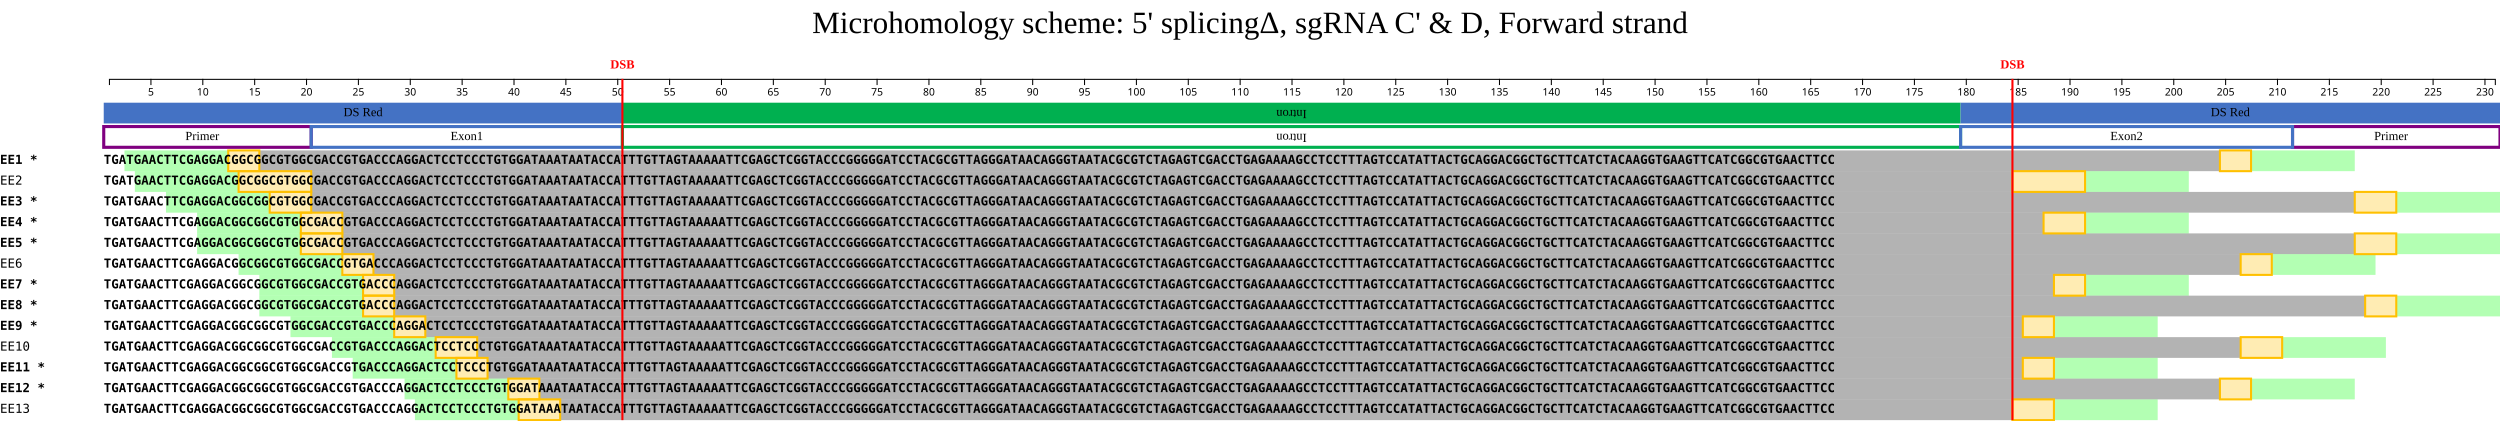
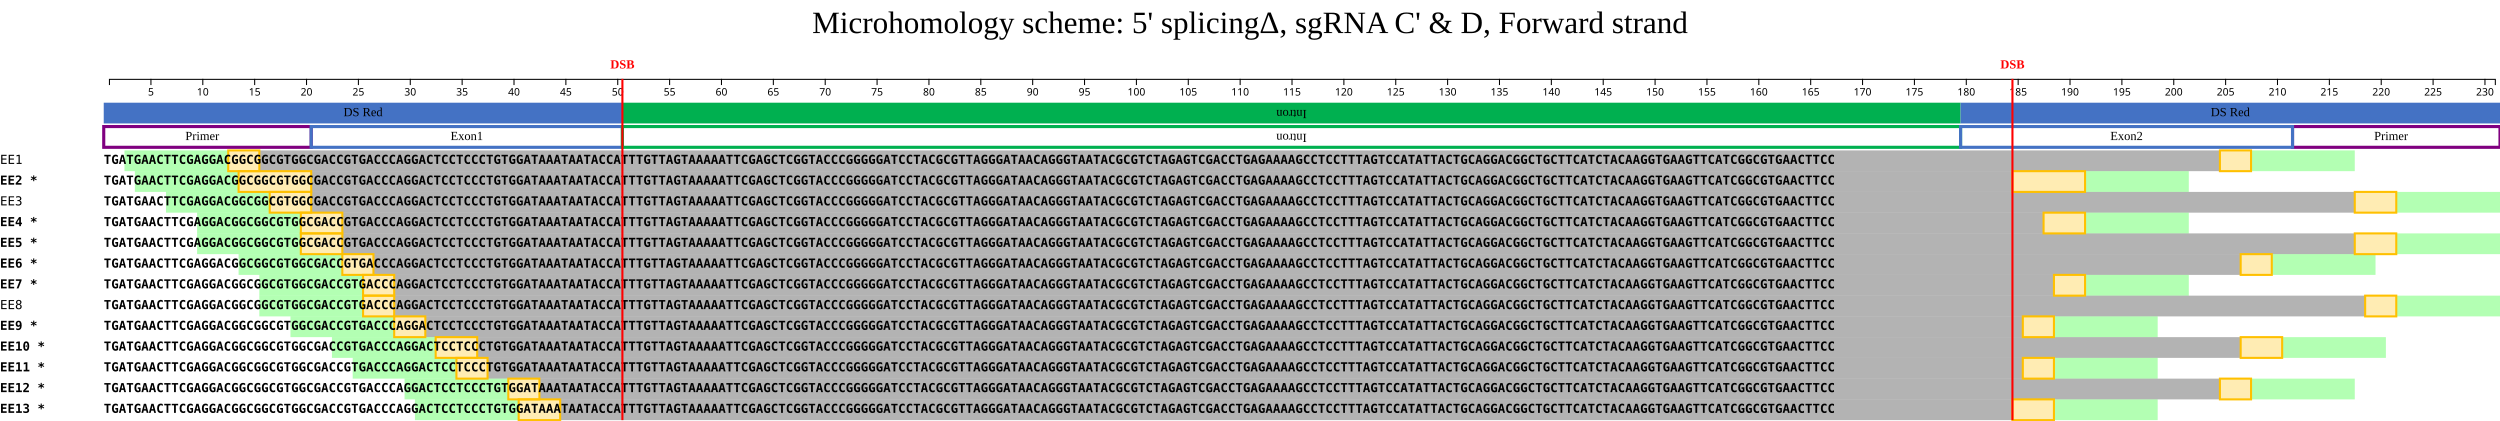
<svg width="2410" height="405">
  <g width="2410" height="50">
    <text x="1205" y="25" style="text-anchor: middle; dominant-baseline: middle; overflow: visible; font-size: 30px;">Microhomology scheme: 5' splicingΔ, sgRNA C' &amp; D, Forward strand</text>
  </g>
  <g transform="translate(0, 53)" width="2410" height="352">
    <g transform="translate(100, 23)" width="2310" height="20">
      <g fill="none" font-size="10" font-family="sans-serif" text-anchor="middle">
        <path class="domain" stroke="currentColor" d="M5.5,6V0.5H2305.5V6" />
        <g class="tick" opacity="1" transform="translate(45.5,0)">
          <line stroke="currentColor" y2="6" />
          <text fill="currentColor" y="9" dy="0.71em">5</text>
        </g>
        <g class="tick" opacity="1" transform="translate(95.5,0)">
          <line stroke="currentColor" y2="6" />
          <text fill="currentColor" y="9" dy="0.71em">10</text>
        </g>
        <g class="tick" opacity="1" transform="translate(145.5,0)">
          <line stroke="currentColor" y2="6" />
          <text fill="currentColor" y="9" dy="0.71em">15</text>
        </g>
        <g class="tick" opacity="1" transform="translate(195.5,0)">
          <line stroke="currentColor" y2="6" />
          <text fill="currentColor" y="9" dy="0.71em">20</text>
        </g>
        <g class="tick" opacity="1" transform="translate(245.5,0)">
          <line stroke="currentColor" y2="6" />
          <text fill="currentColor" y="9" dy="0.71em">25</text>
        </g>
        <g class="tick" opacity="1" transform="translate(295.5,0)">
          <line stroke="currentColor" y2="6" />
          <text fill="currentColor" y="9" dy="0.71em">30</text>
        </g>
        <g class="tick" opacity="1" transform="translate(345.5,0)">
          <line stroke="currentColor" y2="6" />
          <text fill="currentColor" y="9" dy="0.71em">35</text>
        </g>
        <g class="tick" opacity="1" transform="translate(395.5,0)">
          <line stroke="currentColor" y2="6" />
          <text fill="currentColor" y="9" dy="0.71em">40</text>
        </g>
        <g class="tick" opacity="1" transform="translate(445.5,0)">
          <line stroke="currentColor" y2="6" />
          <text fill="currentColor" y="9" dy="0.71em">45</text>
        </g>
        <g class="tick" opacity="1" transform="translate(495.5,0)">
          <line stroke="currentColor" y2="6" />
          <text fill="currentColor" y="9" dy="0.71em">50</text>
        </g>
        <g class="tick" opacity="1" transform="translate(545.5,0)">
          <line stroke="currentColor" y2="6" />
          <text fill="currentColor" y="9" dy="0.71em">55</text>
        </g>
        <g class="tick" opacity="1" transform="translate(595.5,0)">
          <line stroke="currentColor" y2="6" />
          <text fill="currentColor" y="9" dy="0.71em">60</text>
        </g>
        <g class="tick" opacity="1" transform="translate(645.5,0)">
          <line stroke="currentColor" y2="6" />
          <text fill="currentColor" y="9" dy="0.71em">65</text>
        </g>
        <g class="tick" opacity="1" transform="translate(695.5,0)">
          <line stroke="currentColor" y2="6" />
          <text fill="currentColor" y="9" dy="0.71em">70</text>
        </g>
        <g class="tick" opacity="1" transform="translate(745.5,0)">
          <line stroke="currentColor" y2="6" />
          <text fill="currentColor" y="9" dy="0.71em">75</text>
        </g>
        <g class="tick" opacity="1" transform="translate(795.5,0)">
          <line stroke="currentColor" y2="6" />
          <text fill="currentColor" y="9" dy="0.71em">80</text>
        </g>
        <g class="tick" opacity="1" transform="translate(845.5,0)">
          <line stroke="currentColor" y2="6" />
          <text fill="currentColor" y="9" dy="0.71em">85</text>
        </g>
        <g class="tick" opacity="1" transform="translate(895.5,0)">
          <line stroke="currentColor" y2="6" />
          <text fill="currentColor" y="9" dy="0.71em">90</text>
        </g>
        <g class="tick" opacity="1" transform="translate(945.5,0)">
          <line stroke="currentColor" y2="6" />
          <text fill="currentColor" y="9" dy="0.71em">95</text>
        </g>
        <g class="tick" opacity="1" transform="translate(995.5,0)">
          <line stroke="currentColor" y2="6" />
          <text fill="currentColor" y="9" dy="0.71em">100</text>
        </g>
        <g class="tick" opacity="1" transform="translate(1045.5,0)">
          <line stroke="currentColor" y2="6" />
          <text fill="currentColor" y="9" dy="0.71em">105</text>
        </g>
        <g class="tick" opacity="1" transform="translate(1095.5,0)">
          <line stroke="currentColor" y2="6" />
          <text fill="currentColor" y="9" dy="0.71em">110</text>
        </g>
        <g class="tick" opacity="1" transform="translate(1145.5,0)">
          <line stroke="currentColor" y2="6" />
          <text fill="currentColor" y="9" dy="0.71em">115</text>
        </g>
        <g class="tick" opacity="1" transform="translate(1195.5,0)">
          <line stroke="currentColor" y2="6" />
          <text fill="currentColor" y="9" dy="0.71em">120</text>
        </g>
        <g class="tick" opacity="1" transform="translate(1245.5,0)">
          <line stroke="currentColor" y2="6" />
          <text fill="currentColor" y="9" dy="0.71em">125</text>
        </g>
        <g class="tick" opacity="1" transform="translate(1295.5,0)">
          <line stroke="currentColor" y2="6" />
          <text fill="currentColor" y="9" dy="0.71em">130</text>
        </g>
        <g class="tick" opacity="1" transform="translate(1345.5,0)">
          <line stroke="currentColor" y2="6" />
          <text fill="currentColor" y="9" dy="0.71em">135</text>
        </g>
        <g class="tick" opacity="1" transform="translate(1395.5,0)">
          <line stroke="currentColor" y2="6" />
          <text fill="currentColor" y="9" dy="0.71em">140</text>
        </g>
        <g class="tick" opacity="1" transform="translate(1445.5,0)">
          <line stroke="currentColor" y2="6" />
          <text fill="currentColor" y="9" dy="0.71em">145</text>
        </g>
        <g class="tick" opacity="1" transform="translate(1495.5,0)">
          <line stroke="currentColor" y2="6" />
          <text fill="currentColor" y="9" dy="0.71em">150</text>
        </g>
        <g class="tick" opacity="1" transform="translate(1545.5,0)">
          <line stroke="currentColor" y2="6" />
          <text fill="currentColor" y="9" dy="0.71em">155</text>
        </g>
        <g class="tick" opacity="1" transform="translate(1595.5,0)">
          <line stroke="currentColor" y2="6" />
          <text fill="currentColor" y="9" dy="0.71em">160</text>
        </g>
        <g class="tick" opacity="1" transform="translate(1645.5,0)">
          <line stroke="currentColor" y2="6" />
          <text fill="currentColor" y="9" dy="0.71em">165</text>
        </g>
        <g class="tick" opacity="1" transform="translate(1695.5,0)">
          <line stroke="currentColor" y2="6" />
          <text fill="currentColor" y="9" dy="0.71em">170</text>
        </g>
        <g class="tick" opacity="1" transform="translate(1745.5,0)">
          <line stroke="currentColor" y2="6" />
          <text fill="currentColor" y="9" dy="0.71em">175</text>
        </g>
        <g class="tick" opacity="1" transform="translate(1795.5,0)">
          <line stroke="currentColor" y2="6" />
          <text fill="currentColor" y="9" dy="0.71em">180</text>
        </g>
        <g class="tick" opacity="1" transform="translate(1845.5,0)">
          <line stroke="currentColor" y2="6" />
          <text fill="currentColor" y="9" dy="0.71em">185</text>
        </g>
        <g class="tick" opacity="1" transform="translate(1895.5,0)">
          <line stroke="currentColor" y2="6" />
          <text fill="currentColor" y="9" dy="0.71em">190</text>
        </g>
        <g class="tick" opacity="1" transform="translate(1945.5,0)">
          <line stroke="currentColor" y2="6" />
          <text fill="currentColor" y="9" dy="0.71em">195</text>
        </g>
        <g class="tick" opacity="1" transform="translate(1995.5,0)">
          <line stroke="currentColor" y2="6" />
          <text fill="currentColor" y="9" dy="0.71em">200</text>
        </g>
        <g class="tick" opacity="1" transform="translate(2045.5,0)">
          <line stroke="currentColor" y2="6" />
          <text fill="currentColor" y="9" dy="0.71em">205</text>
        </g>
        <g class="tick" opacity="1" transform="translate(2095.5,0)">
          <line stroke="currentColor" y2="6" />
          <text fill="currentColor" y="9" dy="0.71em">210</text>
        </g>
        <g class="tick" opacity="1" transform="translate(2145.5,0)">
          <line stroke="currentColor" y2="6" />
          <text fill="currentColor" y="9" dy="0.71em">215</text>
        </g>
        <g class="tick" opacity="1" transform="translate(2195.5,0)">
          <line stroke="currentColor" y2="6" />
          <text fill="currentColor" y="9" dy="0.71em">220</text>
        </g>
        <g class="tick" opacity="1" transform="translate(2245.5,0)">
          <line stroke="currentColor" y2="6" />
          <text fill="currentColor" y="9" dy="0.71em">225</text>
        </g>
        <g class="tick" opacity="1" transform="translate(2295.5,0)">
          <line stroke="currentColor" y2="6" />
          <text fill="currentColor" y="9" dy="0.71em">230</text>
        </g>
      </g>
    </g>
    <g transform="translate(100, 46)" width="2310" height="20" style="overflow: visible;">
      <rect x="0" y="0" width="500" height="20" style="fill: rgb(68, 114, 196);" />
      <text text-anchor="middle" transform="translate(250, 10)" dy=".5ex">DS Red</text>
      <rect x="500" y="0" width="1290" height="20" style="fill: rgb(0, 176, 80);" />
      <text text-anchor="middle" transform="translate(1145, 10)rotate(180)" dy=".5ex">Intron</text>
      <rect x="1790" y="0" width="520" height="20" style="fill: rgb(68, 114, 196);" />
      <text text-anchor="middle" transform="translate(2050, 10)" dy=".5ex">DS Red</text>
    </g>
    <g transform="translate(100, 69)" width="2310" height="20">
      <rect x="0" y="0" width="200" height="20" style="fill: rgba(0, 0, 0, 0); fill-opacity: 0; stroke: purple; stroke-opacity: 1; stroke-width: 3;" />
      <text text-anchor="middle" x="95" y="10" dy=".5ex">Primer</text>
      <rect x="2110" y="0" width="200" height="20" style="fill: rgba(0, 0, 0, 0); fill-opacity: 0; stroke: purple; stroke-opacity: 1; stroke-width: 3;" />
      <text text-anchor="middle" x="2205" y="10" dy=".5ex">Primer</text>
    </g>
    <g transform="translate(100, 69)" width="2310" height="20">
      <rect x="200" y="0" width="300" height="20" style="fill: rgba(0, 0, 0, 0); fill-opacity: 0; stroke: rgb(68, 114, 196); stroke-opacity: 1; stroke-width: 3;" />
      <text text-anchor="middle" transform="translate(350, 10)" dy=".5ex">Exon1</text>
      <rect x="500" y="0" width="1290" height="20" style="fill: rgba(0, 0, 0, 0); fill-opacity: 0; stroke: rgb(0, 176, 80); stroke-opacity: 1; stroke-width: 3;" />
      <text text-anchor="middle" transform="translate(1145, 10)rotate(180)" dy=".5ex">Intron</text>
      <rect x="1790" y="0" width="320" height="20" style="fill: rgba(0, 0, 0, 0); fill-opacity: 0; stroke: rgb(68, 114, 196); stroke-opacity: 1; stroke-width: 3;" />
      <text text-anchor="middle" transform="translate(1950, 10)" dy=".5ex">Exon2</text>
    </g>
    <g transform="translate(0, 92)" width="100" height="260" style="overflow: visible;">
      <g transform="translate(0, 0)" width="100" height="20" style="overflow: visible;">
-         <text x="0" y="10" dy=".5ex" style="font-family: monospace; font-weight: bold;">EE1 *</text>
+         <text x="0" y="10" dy=".5ex" style="font-family: monospace; font-weight: normal;">EE1</text>
      </g>
      <g transform="translate(0, 20)" width="100" height="20" style="overflow: visible;">
-         <text x="0" y="10" dy=".5ex" style="font-family: monospace; font-weight: normal;">EE2</text>
+         <text x="0" y="10" dy=".5ex" style="font-family: monospace; font-weight: bold;">EE2 *</text>
      </g>
      <g transform="translate(0, 40)" width="100" height="20" style="overflow: visible;">
-         <text x="0" y="10" dy=".5ex" style="font-family: monospace; font-weight: bold;">EE3 *</text>
+         <text x="0" y="10" dy=".5ex" style="font-family: monospace; font-weight: normal;">EE3</text>
      </g>
      <g transform="translate(0, 60)" width="100" height="20" style="overflow: visible;">
        <text x="0" y="10" dy=".5ex" style="font-family: monospace; font-weight: bold;">EE4 *</text>
      </g>
      <g transform="translate(0, 80)" width="100" height="20" style="overflow: visible;">
        <text x="0" y="10" dy=".5ex" style="font-family: monospace; font-weight: bold;">EE5 *</text>
      </g>
      <g transform="translate(0, 100)" width="100" height="20" style="overflow: visible;">
-         <text x="0" y="10" dy=".5ex" style="font-family: monospace; font-weight: normal;">EE6</text>
+         <text x="0" y="10" dy=".5ex" style="font-family: monospace; font-weight: bold;">EE6 *</text>
      </g>
      <g transform="translate(0, 120)" width="100" height="20" style="overflow: visible;">
        <text x="0" y="10" dy=".5ex" style="font-family: monospace; font-weight: bold;">EE7 *</text>
      </g>
      <g transform="translate(0, 140)" width="100" height="20" style="overflow: visible;">
-         <text x="0" y="10" dy=".5ex" style="font-family: monospace; font-weight: bold;">EE8 *</text>
+         <text x="0" y="10" dy=".5ex" style="font-family: monospace; font-weight: normal;">EE8</text>
      </g>
      <g transform="translate(0, 160)" width="100" height="20" style="overflow: visible;">
        <text x="0" y="10" dy=".5ex" style="font-family: monospace; font-weight: bold;">EE9 *</text>
      </g>
      <g transform="translate(0, 180)" width="100" height="20" style="overflow: visible;">
-         <text x="0" y="10" dy=".5ex" style="font-family: monospace; font-weight: normal;">EE10</text>
+         <text x="0" y="10" dy=".5ex" style="font-family: monospace; font-weight: bold;">EE10 *</text>
      </g>
      <g transform="translate(0, 200)" width="100" height="20" style="overflow: visible;">
        <text x="0" y="10" dy=".5ex" style="font-family: monospace; font-weight: bold;">EE11 *</text>
      </g>
      <g transform="translate(0, 220)" width="100" height="20" style="overflow: visible;">
        <text x="0" y="10" dy=".5ex" style="font-family: monospace; font-weight: bold;">EE12 *</text>
      </g>
      <g transform="translate(0, 240)" width="100" height="20" style="overflow: visible;">
-         <text x="0" y="10" dy=".5ex" style="font-family: monospace; font-weight: normal;">EE13</text>
+         <text x="0" y="10" dy=".5ex" style="font-family: monospace; font-weight: bold;">EE13 *</text>
      </g>
    </g>
    <g transform="translate(100, 92)" height="260" style="overflow: visible;">
      <rect x="20" y="0" width="100" height="20" style="fill: rgb(0, 255, 0); opacity: 0.3;" />
      <rect x="2070" y="0" width="100" height="20" style="fill: rgb(0, 255, 0); opacity: 0.3;" />
      <rect x="150" y="0" width="1890" height="20" opacity="0.3" style="fill: black;" />
      <rect x="30" y="20" width="100" height="20" style="fill: rgb(0, 255, 0); opacity: 0.3;" />
      <rect x="1910" y="20" width="100" height="20" style="fill: rgb(0, 255, 0); opacity: 0.3;" />
      <rect x="200" y="20" width="1640" height="20" opacity="0.3" style="fill: black;" />
      <rect x="60" y="40" width="100" height="20" style="fill: rgb(0, 255, 0); opacity: 0.3;" />
      <rect x="2210" y="40" width="100" height="20" style="fill: rgb(0, 255, 0); opacity: 0.3;" />
      <rect x="200" y="40" width="1970" height="20" opacity="0.3" style="fill: black;" />
      <rect x="90" y="60" width="100" height="20" style="fill: rgb(0, 255, 0); opacity: 0.3;" />
      <rect x="1910" y="60" width="100" height="20" style="fill: rgb(0, 255, 0); opacity: 0.3;" />
      <rect x="230" y="60" width="1640" height="20" opacity="0.3" style="fill: black;" />
      <rect x="90" y="80" width="100" height="20" style="fill: rgb(0, 255, 0); opacity: 0.3;" />
      <rect x="2210" y="80" width="100" height="20" style="fill: rgb(0, 255, 0); opacity: 0.3;" />
      <rect x="230" y="80" width="1940" height="20" opacity="0.3" style="fill: black;" />
      <rect x="130" y="100" width="100" height="20" style="fill: rgb(0, 255, 0); opacity: 0.3;" />
      <rect x="2090" y="100" width="100" height="20" style="fill: rgb(0, 255, 0); opacity: 0.3;" />
      <rect x="260" y="100" width="1800" height="20" opacity="0.3" style="fill: black;" />
      <rect x="150" y="120" width="100" height="20" style="fill: rgb(0, 255, 0); opacity: 0.3;" />
      <rect x="1910" y="120" width="100" height="20" style="fill: rgb(0, 255, 0); opacity: 0.3;" />
      <rect x="280" y="120" width="1600" height="20" opacity="0.3" style="fill: black;" />
      <rect x="150" y="140" width="100" height="20" style="fill: rgb(0, 255, 0); opacity: 0.3;" />
      <rect x="2210" y="140" width="100" height="20" style="fill: rgb(0, 255, 0); opacity: 0.3;" />
      <rect x="280" y="140" width="1900" height="20" opacity="0.3" style="fill: black;" />
      <rect x="180" y="160" width="100" height="20" style="fill: rgb(0, 255, 0); opacity: 0.3;" />
      <rect x="1880" y="160" width="100" height="20" style="fill: rgb(0, 255, 0); opacity: 0.3;" />
      <rect x="310" y="160" width="1540" height="20" opacity="0.3" style="fill: black;" />
      <rect x="220" y="180" width="100" height="20" style="fill: rgb(0, 255, 0); opacity: 0.3;" />
      <rect x="2100" y="180" width="100" height="20" style="fill: rgb(0, 255, 0); opacity: 0.3;" />
      <rect x="360" y="180" width="1700" height="20" opacity="0.3" style="fill: black;" />
      <rect x="240" y="200" width="100" height="20" style="fill: rgb(0, 255, 0); opacity: 0.3;" />
      <rect x="1880" y="200" width="100" height="20" style="fill: rgb(0, 255, 0); opacity: 0.3;" />
      <rect x="370" y="200" width="1480" height="20" opacity="0.3" style="fill: black;" />
      <rect x="290" y="220" width="100" height="20" style="fill: rgb(0, 255, 0); opacity: 0.3;" />
      <rect x="2070" y="220" width="100" height="20" style="fill: rgb(0, 255, 0); opacity: 0.3;" />
      <rect x="420" y="220" width="1620" height="20" opacity="0.3" style="fill: black;" />
      <rect x="300" y="240" width="100" height="20" style="fill: rgb(0, 255, 0); opacity: 0.3;" />
      <rect x="1880" y="240" width="100" height="20" style="fill: rgb(0, 255, 0); opacity: 0.3;" />
      <rect x="440" y="240" width="1400" height="20" opacity="0.3" style="fill: black;" />
      <rect x="120" y="0" width="30" height="20" style="fill: rgb(255, 192, 0); fill-opacity: 0.3; stroke: rgb(255, 192, 0); stroke-opacity: 1; stroke-width: 2;" />
      <rect x="2040" y="0" width="30" height="20" style="fill: rgb(255, 192, 0); fill-opacity: 0.3; stroke: rgb(255, 192, 0); stroke-opacity: 1; stroke-width: 2;" />
      <g width="2310" height="20" transform="translate(0, 0)">
        <text x="0" y="10" dy=".5ex" textLength="2310" style="font-family: monospace; font-weight: bold;">TGATGAACTTCGAGGACGGCGGCGTGGCGACCGTGACCCAGGACTCCTCCCTGTGGATAAATAATACCATTTGTTAGTAAAAATTCGAGCTCGGTACCCGGGGGATCCTACGCGTTAGGGATAACAGGGTAATACGCGTCTAGAGTCGACCTGAGAAAAGCCTCCTTTAGTCCATATTACTGCAGGACGGCTGCTTCATCTACAAGGTGAAGTTCATCGGCGTGAACTTCC</text>
      </g>
      <rect x="130" y="20" width="70" height="20" style="fill: rgb(255, 192, 0); fill-opacity: 0.3; stroke: rgb(255, 192, 0); stroke-opacity: 1; stroke-width: 2;" />
      <rect x="1840" y="20" width="70" height="20" style="fill: rgb(255, 192, 0); fill-opacity: 0.3; stroke: rgb(255, 192, 0); stroke-opacity: 1; stroke-width: 2;" />
      <g width="2310" height="20" transform="translate(0, 20)">
        <text x="0" y="10" dy=".5ex" textLength="2310" style="font-family: monospace; font-weight: bold;">TGATGAACTTCGAGGACGGCGGCGTGGCGACCGTGACCCAGGACTCCTCCCTGTGGATAAATAATACCATTTGTTAGTAAAAATTCGAGCTCGGTACCCGGGGGATCCTACGCGTTAGGGATAACAGGGTAATACGCGTCTAGAGTCGACCTGAGAAAAGCCTCCTTTAGTCCATATTACTGCAGGACGGCTGCTTCATCTACAAGGTGAAGTTCATCGGCGTGAACTTCC</text>
      </g>
      <rect x="160" y="40" width="40" height="20" style="fill: rgb(255, 192, 0); fill-opacity: 0.3; stroke: rgb(255, 192, 0); stroke-opacity: 1; stroke-width: 2;" />
      <rect x="2170" y="40" width="40" height="20" style="fill: rgb(255, 192, 0); fill-opacity: 0.3; stroke: rgb(255, 192, 0); stroke-opacity: 1; stroke-width: 2;" />
      <g width="2310" height="20" transform="translate(0, 40)">
        <text x="0" y="10" dy=".5ex" textLength="2310" style="font-family: monospace; font-weight: bold;">TGATGAACTTCGAGGACGGCGGCGTGGCGACCGTGACCCAGGACTCCTCCCTGTGGATAAATAATACCATTTGTTAGTAAAAATTCGAGCTCGGTACCCGGGGGATCCTACGCGTTAGGGATAACAGGGTAATACGCGTCTAGAGTCGACCTGAGAAAAGCCTCCTTTAGTCCATATTACTGCAGGACGGCTGCTTCATCTACAAGGTGAAGTTCATCGGCGTGAACTTCC</text>
      </g>
      <rect x="190" y="60" width="40" height="20" style="fill: rgb(255, 192, 0); fill-opacity: 0.3; stroke: rgb(255, 192, 0); stroke-opacity: 1; stroke-width: 2;" />
      <rect x="1870" y="60" width="40" height="20" style="fill: rgb(255, 192, 0); fill-opacity: 0.3; stroke: rgb(255, 192, 0); stroke-opacity: 1; stroke-width: 2;" />
      <g width="2310" height="20" transform="translate(0, 60)">
        <text x="0" y="10" dy=".5ex" textLength="2310" style="font-family: monospace; font-weight: bold;">TGATGAACTTCGAGGACGGCGGCGTGGCGACCGTGACCCAGGACTCCTCCCTGTGGATAAATAATACCATTTGTTAGTAAAAATTCGAGCTCGGTACCCGGGGGATCCTACGCGTTAGGGATAACAGGGTAATACGCGTCTAGAGTCGACCTGAGAAAAGCCTCCTTTAGTCCATATTACTGCAGGACGGCTGCTTCATCTACAAGGTGAAGTTCATCGGCGTGAACTTCC</text>
      </g>
      <rect x="190" y="80" width="40" height="20" style="fill: rgb(255, 192, 0); fill-opacity: 0.3; stroke: rgb(255, 192, 0); stroke-opacity: 1; stroke-width: 2;" />
      <rect x="2170" y="80" width="40" height="20" style="fill: rgb(255, 192, 0); fill-opacity: 0.3; stroke: rgb(255, 192, 0); stroke-opacity: 1; stroke-width: 2;" />
      <g width="2310" height="20" transform="translate(0, 80)">
        <text x="0" y="10" dy=".5ex" textLength="2310" style="font-family: monospace; font-weight: bold;">TGATGAACTTCGAGGACGGCGGCGTGGCGACCGTGACCCAGGACTCCTCCCTGTGGATAAATAATACCATTTGTTAGTAAAAATTCGAGCTCGGTACCCGGGGGATCCTACGCGTTAGGGATAACAGGGTAATACGCGTCTAGAGTCGACCTGAGAAAAGCCTCCTTTAGTCCATATTACTGCAGGACGGCTGCTTCATCTACAAGGTGAAGTTCATCGGCGTGAACTTCC</text>
      </g>
      <rect x="230" y="100" width="30" height="20" style="fill: rgb(255, 192, 0); fill-opacity: 0.3; stroke: rgb(255, 192, 0); stroke-opacity: 1; stroke-width: 2;" />
      <rect x="2060" y="100" width="30" height="20" style="fill: rgb(255, 192, 0); fill-opacity: 0.3; stroke: rgb(255, 192, 0); stroke-opacity: 1; stroke-width: 2;" />
      <g width="2310" height="20" transform="translate(0, 100)">
        <text x="0" y="10" dy=".5ex" textLength="2310" style="font-family: monospace; font-weight: bold;">TGATGAACTTCGAGGACGGCGGCGTGGCGACCGTGACCCAGGACTCCTCCCTGTGGATAAATAATACCATTTGTTAGTAAAAATTCGAGCTCGGTACCCGGGGGATCCTACGCGTTAGGGATAACAGGGTAATACGCGTCTAGAGTCGACCTGAGAAAAGCCTCCTTTAGTCCATATTACTGCAGGACGGCTGCTTCATCTACAAGGTGAAGTTCATCGGCGTGAACTTCC</text>
      </g>
      <rect x="250" y="120" width="30" height="20" style="fill: rgb(255, 192, 0); fill-opacity: 0.3; stroke: rgb(255, 192, 0); stroke-opacity: 1; stroke-width: 2;" />
      <rect x="1880" y="120" width="30" height="20" style="fill: rgb(255, 192, 0); fill-opacity: 0.3; stroke: rgb(255, 192, 0); stroke-opacity: 1; stroke-width: 2;" />
      <g width="2310" height="20" transform="translate(0, 120)">
        <text x="0" y="10" dy=".5ex" textLength="2310" style="font-family: monospace; font-weight: bold;">TGATGAACTTCGAGGACGGCGGCGTGGCGACCGTGACCCAGGACTCCTCCCTGTGGATAAATAATACCATTTGTTAGTAAAAATTCGAGCTCGGTACCCGGGGGATCCTACGCGTTAGGGATAACAGGGTAATACGCGTCTAGAGTCGACCTGAGAAAAGCCTCCTTTAGTCCATATTACTGCAGGACGGCTGCTTCATCTACAAGGTGAAGTTCATCGGCGTGAACTTCC</text>
      </g>
      <rect x="250" y="140" width="30" height="20" style="fill: rgb(255, 192, 0); fill-opacity: 0.3; stroke: rgb(255, 192, 0); stroke-opacity: 1; stroke-width: 2;" />
      <rect x="2180" y="140" width="30" height="20" style="fill: rgb(255, 192, 0); fill-opacity: 0.3; stroke: rgb(255, 192, 0); stroke-opacity: 1; stroke-width: 2;" />
      <g width="2310" height="20" transform="translate(0, 140)">
        <text x="0" y="10" dy=".5ex" textLength="2310" style="font-family: monospace; font-weight: bold;">TGATGAACTTCGAGGACGGCGGCGTGGCGACCGTGACCCAGGACTCCTCCCTGTGGATAAATAATACCATTTGTTAGTAAAAATTCGAGCTCGGTACCCGGGGGATCCTACGCGTTAGGGATAACAGGGTAATACGCGTCTAGAGTCGACCTGAGAAAAGCCTCCTTTAGTCCATATTACTGCAGGACGGCTGCTTCATCTACAAGGTGAAGTTCATCGGCGTGAACTTCC</text>
      </g>
      <rect x="280" y="160" width="30" height="20" style="fill: rgb(255, 192, 0); fill-opacity: 0.3; stroke: rgb(255, 192, 0); stroke-opacity: 1; stroke-width: 2;" />
      <rect x="1850" y="160" width="30" height="20" style="fill: rgb(255, 192, 0); fill-opacity: 0.3; stroke: rgb(255, 192, 0); stroke-opacity: 1; stroke-width: 2;" />
      <g width="2310" height="20" transform="translate(0, 160)">
        <text x="0" y="10" dy=".5ex" textLength="2310" style="font-family: monospace; font-weight: bold;">TGATGAACTTCGAGGACGGCGGCGTGGCGACCGTGACCCAGGACTCCTCCCTGTGGATAAATAATACCATTTGTTAGTAAAAATTCGAGCTCGGTACCCGGGGGATCCTACGCGTTAGGGATAACAGGGTAATACGCGTCTAGAGTCGACCTGAGAAAAGCCTCCTTTAGTCCATATTACTGCAGGACGGCTGCTTCATCTACAAGGTGAAGTTCATCGGCGTGAACTTCC</text>
      </g>
      <rect x="320" y="180" width="40" height="20" style="fill: rgb(255, 192, 0); fill-opacity: 0.3; stroke: rgb(255, 192, 0); stroke-opacity: 1; stroke-width: 2;" />
      <rect x="2060" y="180" width="40" height="20" style="fill: rgb(255, 192, 0); fill-opacity: 0.3; stroke: rgb(255, 192, 0); stroke-opacity: 1; stroke-width: 2;" />
      <g width="2310" height="20" transform="translate(0, 180)">
        <text x="0" y="10" dy=".5ex" textLength="2310" style="font-family: monospace; font-weight: bold;">TGATGAACTTCGAGGACGGCGGCGTGGCGACCGTGACCCAGGACTCCTCCCTGTGGATAAATAATACCATTTGTTAGTAAAAATTCGAGCTCGGTACCCGGGGGATCCTACGCGTTAGGGATAACAGGGTAATACGCGTCTAGAGTCGACCTGAGAAAAGCCTCCTTTAGTCCATATTACTGCAGGACGGCTGCTTCATCTACAAGGTGAAGTTCATCGGCGTGAACTTCC</text>
      </g>
      <rect x="340" y="200" width="30" height="20" style="fill: rgb(255, 192, 0); fill-opacity: 0.3; stroke: rgb(255, 192, 0); stroke-opacity: 1; stroke-width: 2;" />
      <rect x="1850" y="200" width="30" height="20" style="fill: rgb(255, 192, 0); fill-opacity: 0.3; stroke: rgb(255, 192, 0); stroke-opacity: 1; stroke-width: 2;" />
      <g width="2310" height="20" transform="translate(0, 200)">
        <text x="0" y="10" dy=".5ex" textLength="2310" style="font-family: monospace; font-weight: bold;">TGATGAACTTCGAGGACGGCGGCGTGGCGACCGTGACCCAGGACTCCTCCCTGTGGATAAATAATACCATTTGTTAGTAAAAATTCGAGCTCGGTACCCGGGGGATCCTACGCGTTAGGGATAACAGGGTAATACGCGTCTAGAGTCGACCTGAGAAAAGCCTCCTTTAGTCCATATTACTGCAGGACGGCTGCTTCATCTACAAGGTGAAGTTCATCGGCGTGAACTTCC</text>
      </g>
      <rect x="390" y="220" width="30" height="20" style="fill: rgb(255, 192, 0); fill-opacity: 0.3; stroke: rgb(255, 192, 0); stroke-opacity: 1; stroke-width: 2;" />
      <rect x="2040" y="220" width="30" height="20" style="fill: rgb(255, 192, 0); fill-opacity: 0.3; stroke: rgb(255, 192, 0); stroke-opacity: 1; stroke-width: 2;" />
      <g width="2310" height="20" transform="translate(0, 220)">
        <text x="0" y="10" dy=".5ex" textLength="2310" style="font-family: monospace; font-weight: bold;">TGATGAACTTCGAGGACGGCGGCGTGGCGACCGTGACCCAGGACTCCTCCCTGTGGATAAATAATACCATTTGTTAGTAAAAATTCGAGCTCGGTACCCGGGGGATCCTACGCGTTAGGGATAACAGGGTAATACGCGTCTAGAGTCGACCTGAGAAAAGCCTCCTTTAGTCCATATTACTGCAGGACGGCTGCTTCATCTACAAGGTGAAGTTCATCGGCGTGAACTTCC</text>
      </g>
      <rect x="400" y="240" width="40" height="20" style="fill: rgb(255, 192, 0); fill-opacity: 0.3; stroke: rgb(255, 192, 0); stroke-opacity: 1; stroke-width: 2;" />
      <rect x="1840" y="240" width="40" height="20" style="fill: rgb(255, 192, 0); fill-opacity: 0.3; stroke: rgb(255, 192, 0); stroke-opacity: 1; stroke-width: 2;" />
      <g width="2310" height="20" transform="translate(0, 240)">
        <text x="0" y="10" dy=".5ex" textLength="2310" style="font-family: monospace; font-weight: bold;">TGATGAACTTCGAGGACGGCGGCGTGGCGACCGTGACCCAGGACTCCTCCCTGTGGATAAATAATACCATTTGTTAGTAAAAATTCGAGCTCGGTACCCGGGGGATCCTACGCGTTAGGGATAACAGGGTAATACGCGTCTAGAGTCGACCTGAGAAAAGCCTCCTTTAGTCCATATTACTGCAGGACGGCTGCTTCATCTACAAGGTGAAGTTCATCGGCGTGAACTTCC</text>
      </g>
    </g>
    <line x1="600" x2="600" y1="23" y2="352" style="stroke: red; stroke-width: 2;" />
    <text text-anchor="middle" x="600" y="10" dy=".5ex" style="fill: red; font-weight: bold;">DSB</text>
    <line x1="1940" x2="1940" y1="23" y2="352" style="stroke: red; stroke-width: 2;" />
    <text text-anchor="middle" x="1940" y="10" dy=".5ex" style="fill: red; font-weight: bold;">DSB</text>
  </g>
</svg>
